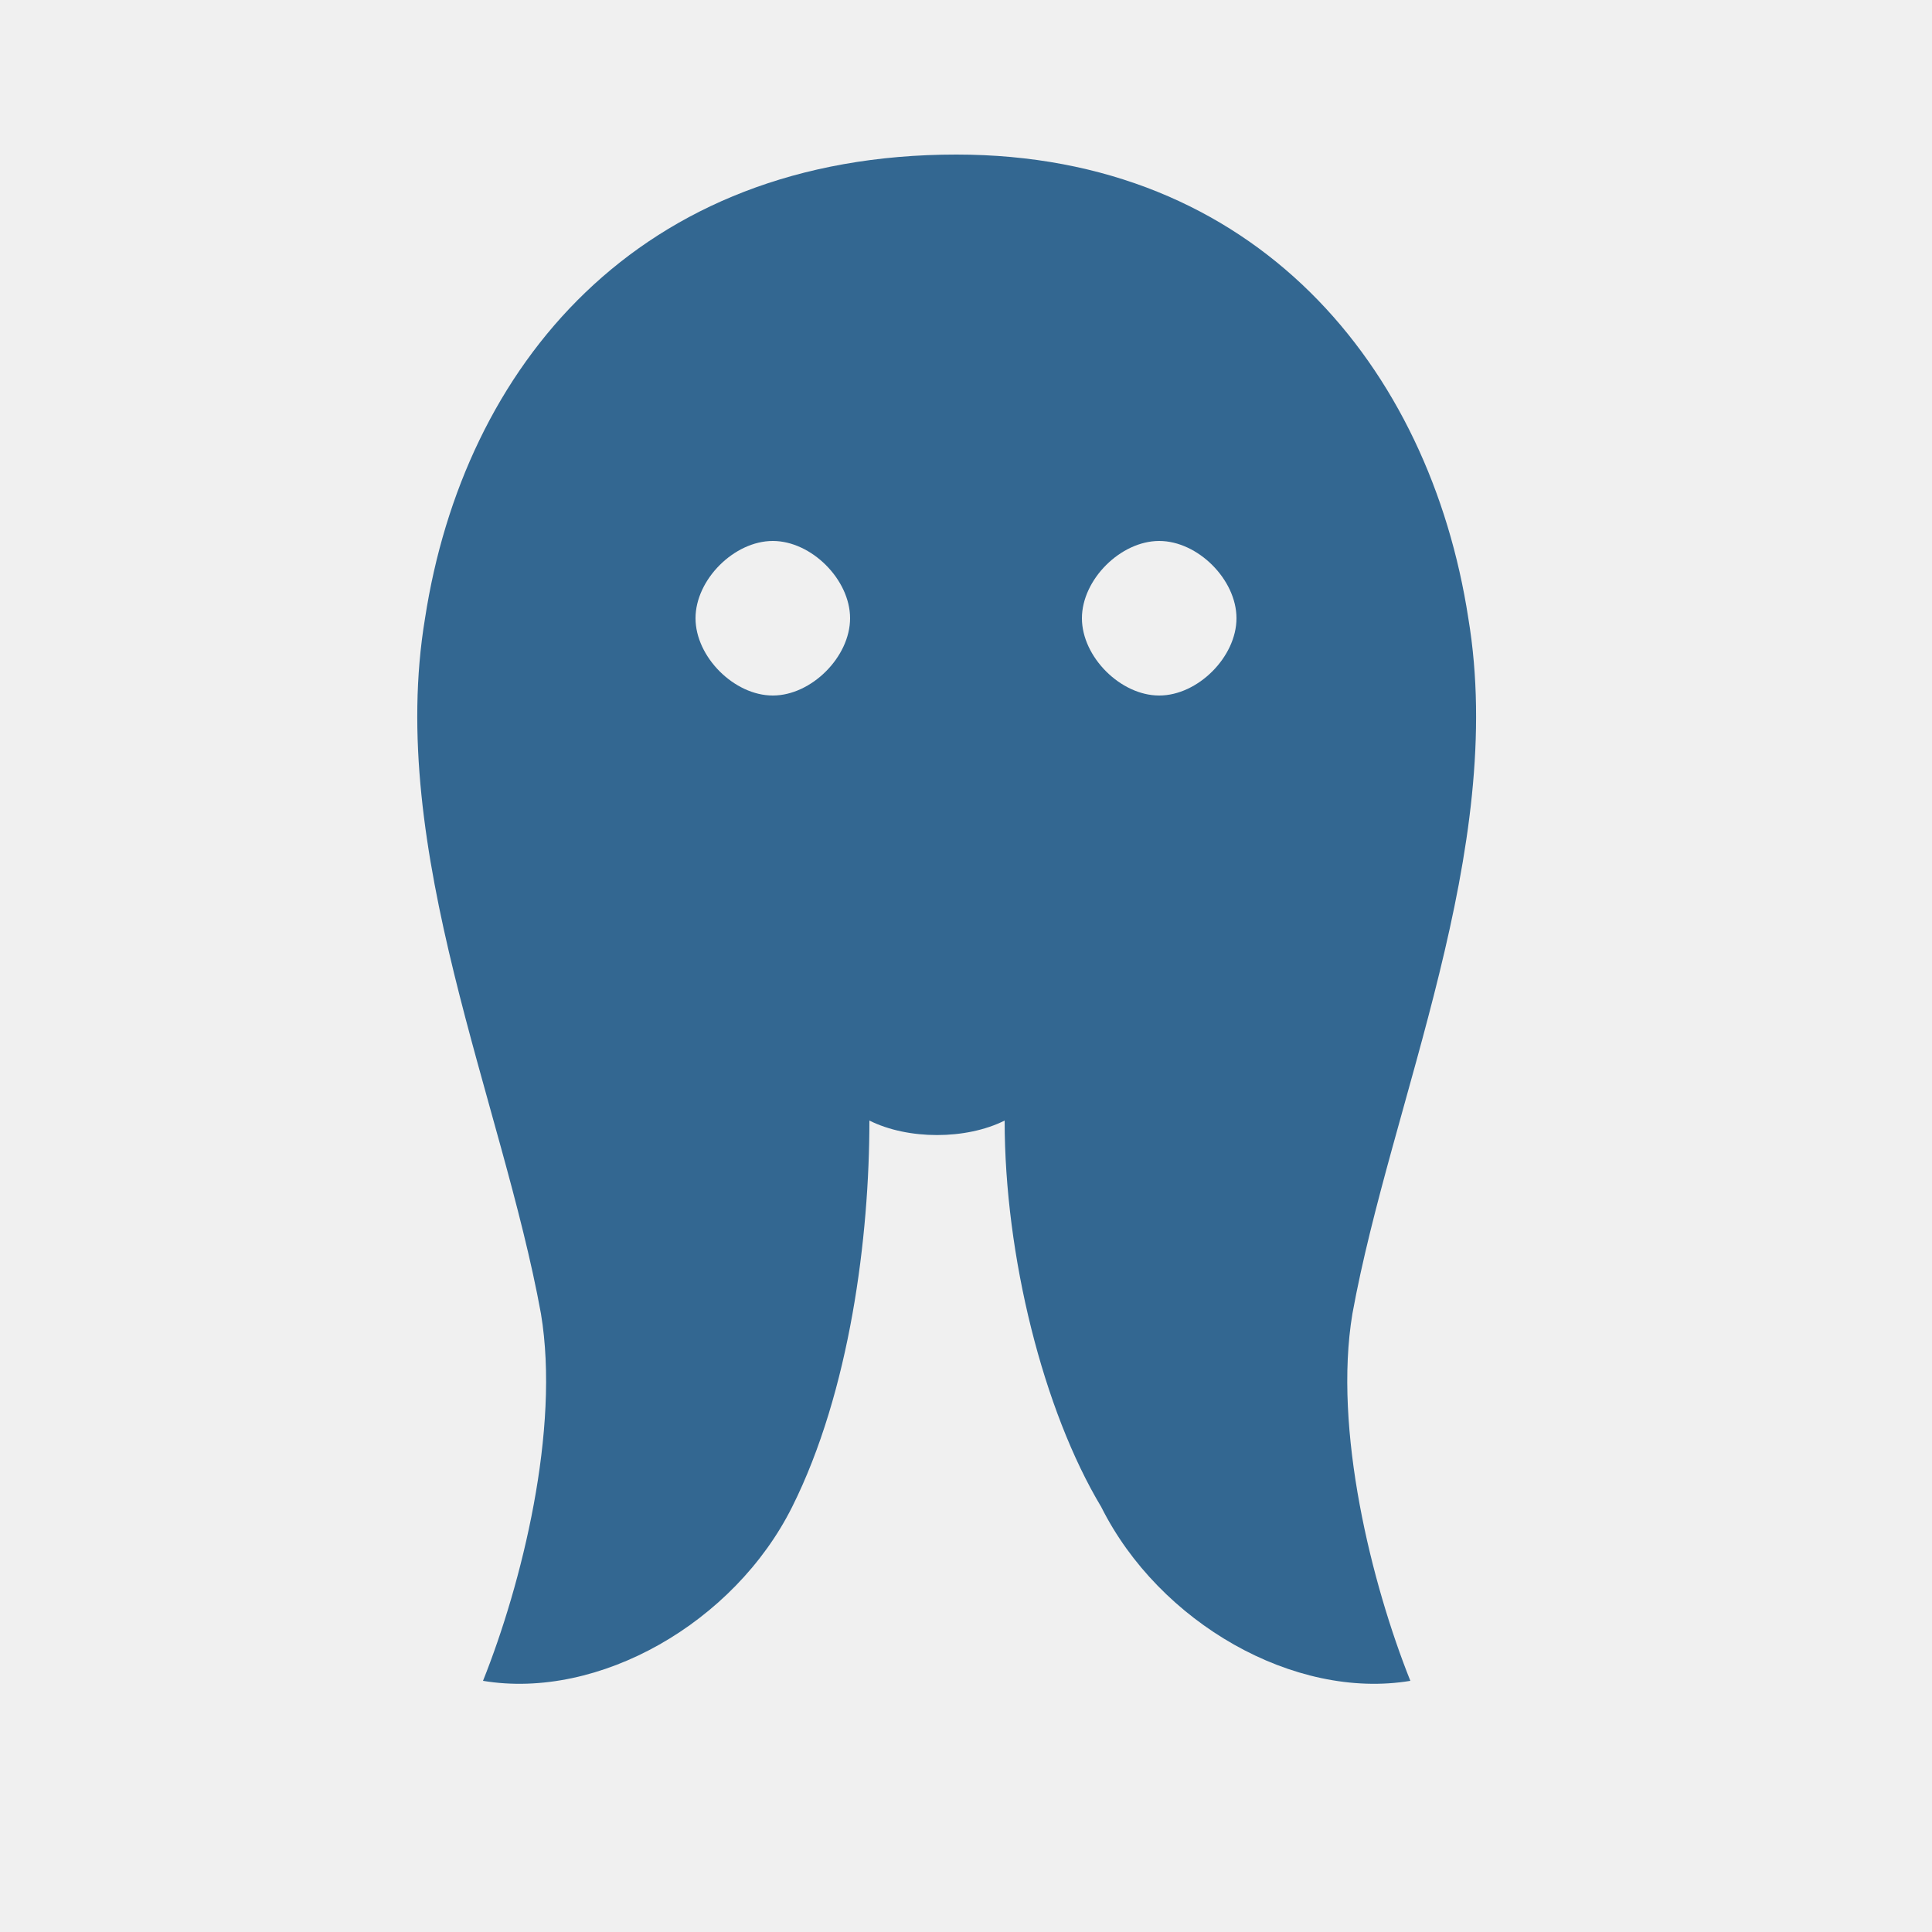
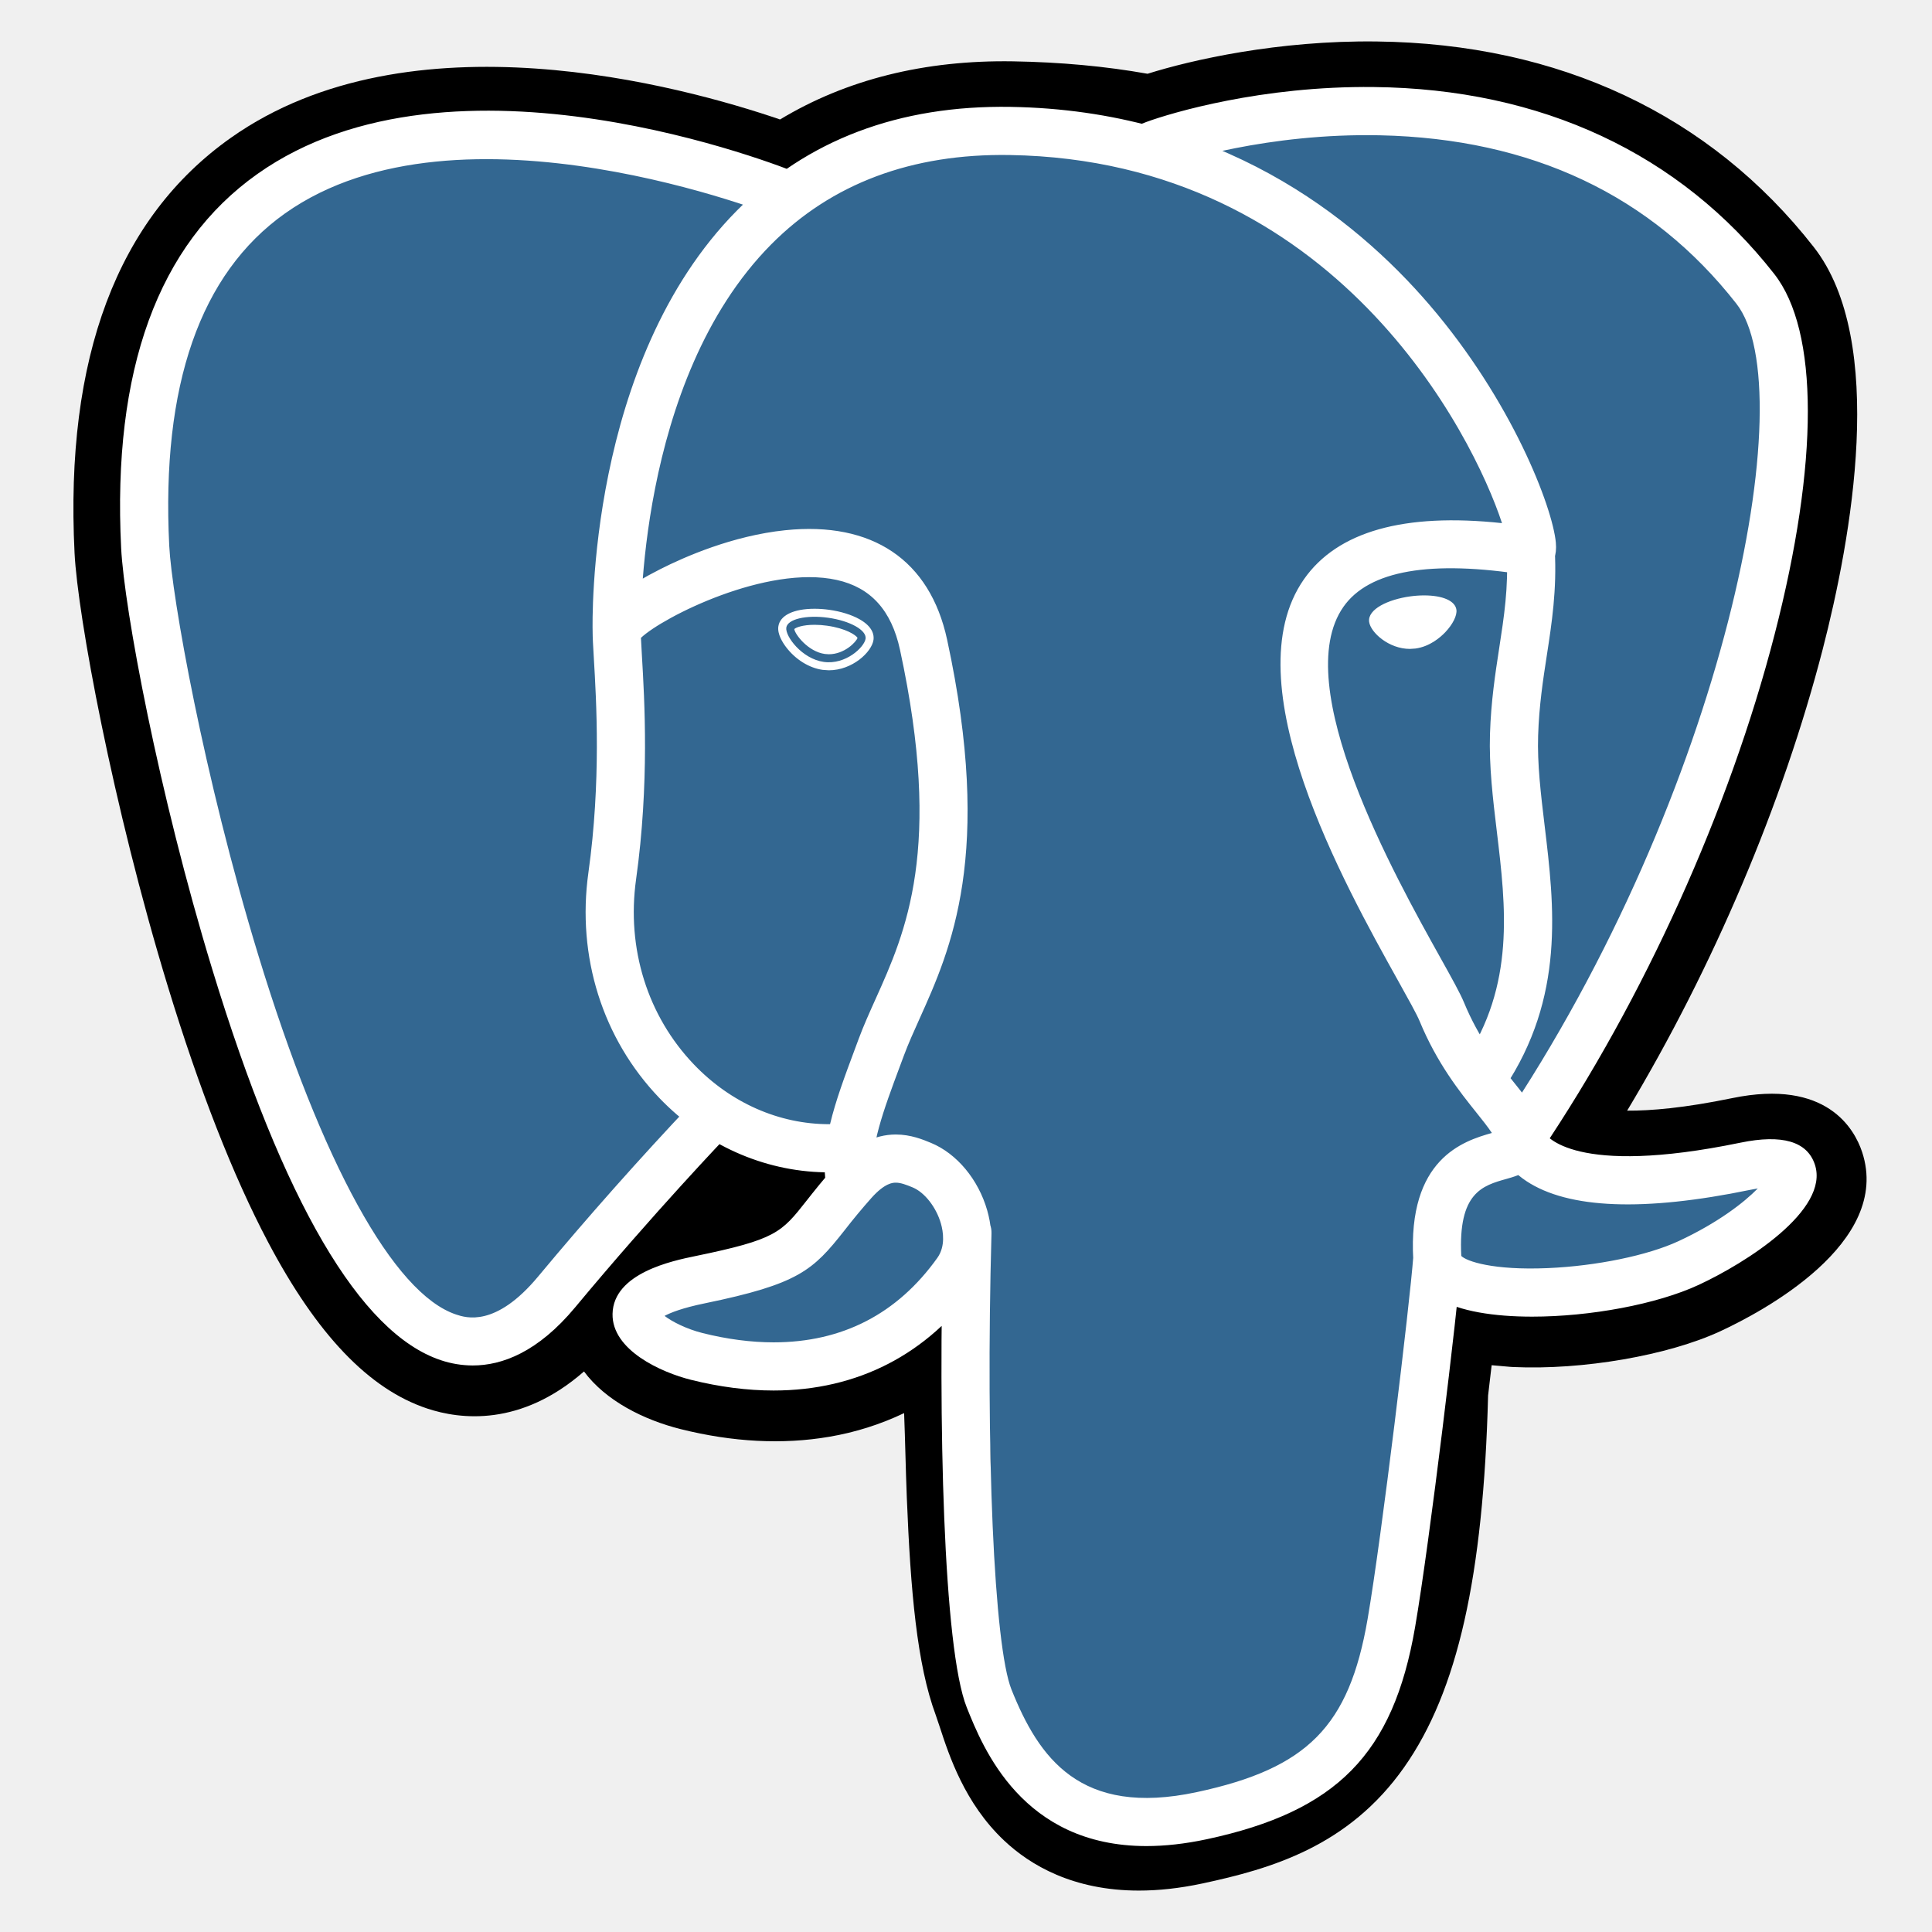
- <svg xmlns="http://www.w3.org/2000/svg" viewBox="0 0 100 100" width="100%" height="100%">
-   <path fill="#336791" d="M49.5,8 C33,8 24,19 22,32 C20,44 26,57 28,68 C29,74 27,82 25,87 C31,88 38,84 41,78 C44,72 45,64 45,58 C47,59 50,59 52,58 C52,65 54,73 57,78 C60,84 67,88 73,87 C71,82 69,74 70,68 C72,57 78,44 76,32 C74,19 65,8 49.5,8 Z M40,28 C42,28 44,30 44,32 C44,34 42,36 40,36 C38,36 36,34 36,32 C36,30 38,28 40,28 Z M60,28 C62,28 64,30 64,32 C64,34 62,36 60,36 C58,36 56,34 56,32 C56,30 58,28 60,28 Z" />
+ <svg xmlns="http://www.w3.org/2000/svg" viewBox="0 0 128 128">
+   <path d="M93.809 92.112c.785-6.533.55-7.492 5.416-6.433l1.235.108c3.742.17 8.637-.602 11.513-1.938 6.191-2.873 9.861-7.668 3.758-6.409-13.924 2.873-14.881-1.842-14.881-1.842 14.703-21.815 20.849-49.508 15.543-56.287-14.47-18.489-39.517-9.746-39.936-9.52l-.134.025c-2.751-.571-5.83-.912-9.289-.968-6.301-.104-11.082 1.652-14.709 4.402 0 0-44.683-18.409-42.604 23.151.442 8.841 12.672 66.898 27.26 49.362 5.332-6.412 10.484-11.834 10.484-11.834 2.558 1.699 5.622 2.567 8.834 2.255l.249-.212c-.078.796-.044 1.575.099 2.497-3.757 4.199-2.653 4.936-10.166 6.482-7.602 1.566-3.136 4.355-.221 5.084 3.535.884 11.712 2.136 17.238-5.598l-.22.882c1.474 1.18 1.375 8.477 1.583 13.69.209 5.214.558 10.079 1.621 12.948 1.063 2.868 2.317 10.256 12.191 8.14 8.252-1.764 14.561-4.309 15.136-27.985" />
+   <path d="M75.458 125.256c-4.367 0-7.211-1.689-8.938-3.32-2.607-2.46-3.641-5.629-4.259-7.522l-.267-.79c-1.244-3.358-1.666-8.193-1.916-14.419-.038-.935-.064-1.898-.093-2.919-.021-.747-.047-1.684-.085-2.664a18.8 18.8 0 01-4.962 1.568c-3.079.526-6.389.356-9.84-.507-2.435-.609-4.965-1.871-6.407-3.82-4.203 3.681-8.212 3.182-10.396 2.453-3.853-1.285-7.301-4.896-10.542-11.037-2.309-4.375-4.542-10.075-6.638-16.943-3.65-11.96-5.969-24.557-6.175-28.693C4.292 23.698 7.777 14.44 15.296 9.129 27.157.751 45.128 5.678 51.68 7.915c4.402-2.653 9.581-3.944 15.433-3.851 3.143.051 6.136.327 8.916.823 2.9-.912 8.628-2.221 15.185-2.139 12.081.144 22.092 4.852 28.949 13.615 4.894 6.252 2.474 19.381.597 26.651-2.642 10.226-7.271 21.102-12.957 30.57 1.544.011 3.781-.174 6.961-.831 6.274-1.295 8.109 2.069 8.607 3.575 1.995 6.042-6.677 10.608-9.382 11.864-3.466 1.609-9.117 2.589-13.745 2.377l-.202-.013-1.216-.107-.12 1.014-.116.991c-.311 11.999-2.025 19.598-5.552 24.619-3.697 5.264-8.835 6.739-13.361 7.709-1.544.33-2.947.474-4.219.474zm-9.19-43.671c2.819 2.256 3.066 6.501 3.287 14.434.028.99.054 1.927.089 2.802.106 2.65.355 8.855 1.327 11.477.137.371.26.747.39 1.146 1.083 3.316 1.626 4.979 6.309 3.978 3.931-.843 5.952-1.599 7.534-3.851 2.299-3.274 3.585-9.86 3.821-19.575l4.783.116-4.75-.57.14-1.186c.455-3.91.783-6.734 3.396-8.602 2.097-1.498 4.486-1.353 6.389-1.01-2.091-1.58-2.669-3.433-2.823-4.193l-.399-1.965 1.121-1.663c6.457-9.58 11.781-21.354 14.609-32.304 2.906-11.251 2.02-17.226 1.134-18.356-11.729-14.987-32.068-8.799-34.192-8.097l-.359.194-1.8.335-.922-.191c-2.542-.528-5.366-.82-8.393-.869-4.756-.08-8.593 1.044-11.739 3.431l-2.183 1.655-2.533-1.043c-5.412-2.213-21.308-6.662-29.696-.721-4.656 3.298-6.777 9.76-6.305 19.207.156 3.119 2.275 14.926 5.771 26.377 4.831 15.825 9.221 21.082 11.054 21.693.32.108 1.15-.537 1.976-1.529a270.708 270.708 0 0110.694-12.07l2.77-2.915 3.349 2.225c1.35.897 2.839 1.406 4.368 1.502l7.987-6.812-1.157 11.808c-.026.265-.039.626.065 1.296l.348 2.238-1.51 1.688-.174.196 4.388 2.025 1.836-2.301z" />
+   <path fill="#336791" d="M115.731 77.44c-13.925 2.873-14.882-1.842-14.882-1.842 14.703-21.816 20.849-49.51 15.545-56.287C101.924.823 76.875 9.566 76.457 9.793l-.135.024c-2.751-.571-5.83-.911-9.291-.967-6.301-.103-11.08 1.652-14.707 4.402 0 0-44.684-18.408-42.606 23.151.442 8.842 12.672 66.899 27.26 49.363 5.332-6.412 10.483-11.834 10.483-11.834 2.559 1.699 5.622 2.567 8.833 2.255l.25-.212c-.078.796-.042 1.575.1 2.497-3.758 4.199-2.654 4.936-10.167 6.482-7.602 1.566-3.136 4.355-.22 5.084 3.534.884 11.712 2.136 17.237-5.598l-.221.882c1.473 1.18 2.507 7.672 2.334 13.557-.174 5.885-.29 9.926.871 13.082 1.16 3.156 2.316 10.256 12.192 8.14 8.252-1.768 12.528-6.351 13.124-13.995.422-5.435 1.377-4.631 1.438-9.49l.767-2.3c.884-7.367.14-9.743 5.225-8.638l1.235.108c3.742.17 8.639-.602 11.514-1.938 6.19-2.871 9.861-7.667 3.758-6.408z" />
+   <path fill="#fff" d="M75.957 122.307c-8.232 0-10.84-6.519-11.907-9.185-1.562-3.907-1.899-19.069-1.551-31.503a1.59 1.59 0 011.64-1.55 1.594 1.594 0 011.55 1.639c-.401 14.341.168 27.337 1.324 30.229 1.804 4.509 4.54 8.453 12.275 6.796 7.343-1.575 10.093-4.359 11.318-11.46.94-5.449 2.799-20.951 3.028-24.01a1.593 1.593 0 011.71-1.472 1.597 1.597 0 011.472 1.71c-.239 3.185-2.089 18.657-3.065 24.315-1.446 8.387-5.185 12.191-13.794 14.037-1.463.313-2.792.453-4 .454zM31.321 90.466a6.71 6.71 0 01-2.116-.35c-5.347-1.784-10.44-10.492-15.138-25.885-3.576-11.717-5.842-23.947-6.041-27.922-.589-11.784 2.445-20.121 9.02-24.778 13.007-9.216 34.888-.44 35.813-.062a1.596 1.596 0 01-1.207 2.955c-.211-.086-21.193-8.492-32.768-.285-5.622 3.986-8.203 11.392-7.672 22.011.167 3.349 2.284 15.285 5.906 27.149 4.194 13.742 8.967 22.413 13.096 23.79.648.216 2.62.873 5.439-2.517A245.272 245.272 0 0145.88 73.046a1.596 1.596 0 012.304 2.208c-.048.05-4.847 5.067-10.077 11.359-2.477 2.979-4.851 3.853-6.786 3.853zm69.429-13.445a1.596 1.596 0 01-1.322-2.487c14.863-22.055 20.08-48.704 15.612-54.414-5.624-7.186-13.565-10.939-23.604-11.156-7.433-.16-13.341 1.738-14.307 2.069l-.243.099c-.971.305-1.716-.227-1.997-.849a1.6 1.6 0 01.631-2.025c.046-.027.192-.089.429-.176l-.021.006.021-.007c1.641-.601 7.639-2.4 15.068-2.315 11.108.118 20.284 4.401 26.534 12.388 2.957 3.779 2.964 12.485.019 23.887-3.002 11.625-8.651 24.118-15.497 34.277-.306.457-.81.703-1.323.703zm.76 10.21c-2.538 0-4.813-.358-6.175-1.174-1.4-.839-1.667-1.979-1.702-2.584-.382-6.71 3.32-7.878 5.208-8.411-.263-.398-.637-.866-1.024-1.349-1.101-1.376-2.609-3.26-3.771-6.078-.182-.44-.752-1.463-1.412-2.648-3.579-6.418-11.026-19.773-6.242-26.612 2.214-3.165 6.623-4.411 13.119-3.716C97.6 28.837 88.5 10.625 66.907 10.271c-6.494-.108-11.82 1.889-15.822 5.93-8.96 9.049-8.636 25.422-8.631 25.586a1.595 1.595 0 11-3.19.084c-.02-.727-.354-17.909 9.554-27.916C53.455 9.272 59.559 6.96 66.96 7.081c13.814.227 22.706 7.25 27.732 13.101 5.479 6.377 8.165 13.411 8.386 15.759.165 1.746-1.088 2.095-1.341 2.147l-.576.013c-6.375-1.021-10.465-.312-12.156 2.104-3.639 5.201 3.406 17.834 6.414 23.229.768 1.376 1.322 2.371 1.576 2.985.988 2.396 2.277 4.006 3.312 5.3.911 1.138 1.7 2.125 1.982 3.283.131.23 1.99 2.98 13.021.703 2.765-.57 4.423-.083 4.93 1.45.997 3.015-4.597 6.532-7.694 7.97-2.775 1.29-7.204 2.106-11.036 2.106zm-4.696-4.021c.35.353 2.101.962 5.727.806 3.224-.138 6.624-.839 8.664-1.786 2.609-1.212 4.351-2.567 5.253-3.492l-.5.092c-7.053 1.456-12.042 1.262-14.828-.577a6.162 6.162 0 01-.54-.401c-.302.119-.581.197-.78.253-1.58.443-3.214.902-2.996 5.105zm-45.562 8.915c-1.752 0-3.596-.239-5.479-.71-1.951-.488-5.24-1.957-5.19-4.37.057-2.707 3.994-3.519 5.476-3.824 5.354-1.103 5.703-1.545 7.376-3.67.488-.619 1.095-1.39 1.923-2.314 1.229-1.376 2.572-2.073 3.992-2.073.989 0 1.8.335 2.336.558 1.708.708 3.133 2.42 3.719 4.467.529 1.847.276 3.625-.71 5.006-3.237 4.533-7.886 6.93-13.443 6.93zm-7.222-4.943c.481.372 1.445.869 2.518 1.137 1.631.408 3.213.615 4.705.615 4.546 0 8.196-1.882 10.847-5.594.553-.774.387-1.757.239-2.274-.31-1.083-1.08-2.068-1.873-2.397-.43-.178-.787-.314-1.115-.314-.176 0-.712 0-1.614 1.009a41.146 41.146 0 00-1.794 2.162c-2.084 2.646-3.039 3.544-9.239 4.821-1.513.31-2.289.626-2.674.835zm12.269-7.36a1.596 1.596 0 01-1.575-1.354 8.218 8.218 0 01-.08-.799c-4.064-.076-7.985-1.82-10.962-4.926-3.764-3.927-5.477-9.368-4.699-14.927.845-6.037.529-11.366.359-14.229-.047-.796-.081-1.371-.079-1.769.003-.505.013-1.844 4.489-4.113 1.592-.807 4.784-2.215 8.271-2.576 5.777-.597 9.585 1.976 10.725 7.246 3.077 14.228.244 20.521-1.825 25.117-.385.856-.749 1.664-1.04 2.447l-.257.69c-1.093 2.931-2.038 5.463-1.748 7.354a1.595 1.595 0 01-1.335 1.819l-.244.02zM42.464 42.26l.062 1.139c.176 2.974.504 8.508-.384 14.86-.641 4.585.759 9.06 3.843 12.276 2.437 2.542 5.644 3.945 8.94 3.945h.068c.369-1.555.982-3.197 1.642-4.966l.255-.686c.329-.884.714-1.74 1.122-2.646 1.991-4.424 4.47-9.931 1.615-23.132-.565-2.615-1.936-4.128-4.189-4.627-4.628-1.022-11.525 2.459-12.974 3.837zm9.63-.677c-.08.564 1.033 2.07 2.485 2.271 1.449.203 2.689-.975 2.768-1.539.079-.564-1.033-1.186-2.485-1.388-1.451-.202-2.691.092-2.768.656zm2.818 2.826l-.407-.028c-.9-.125-1.81-.692-2.433-1.518-.219-.29-.576-.852-.505-1.354.101-.736.999-1.177 2.4-1.177.313 0 .639.023.967.069.766.106 1.477.327 2.002.62.91.508.977 1.075.936 1.368-.112.813-1.405 2.02-2.96 2.02zm-2.289-2.732c.045.348.907 1.496 2.029 1.651l.261.018c1.036 0 1.81-.815 1.901-1.082-.096-.182-.762-.634-2.025-.81a5.823 5.823 0 00-.821-.059c-.812 0-1.243.183-1.345.282zm43.605-1.245c.079.564-1.033 2.07-2.484 2.272-1.45.202-2.691-.975-2.771-1.539-.076-.564 1.036-1.187 2.486-1.388 1.45-.203 2.689.092 2.769.655zm-2.819 2.56c-1.396 0-2.601-1.086-2.7-1.791-.115-.846 1.278-1.489 2.712-1.688.316-.044.629-.066.93-.066 1.238 0 2.058.363 2.14.949.053.379-.238.964-.739 1.492-.331.347-1.026.948-1.973 1.079l-.37.025zm.943-3.013c-.276 0-.564.021-.856.061-1.441.201-2.301.779-2.259 1.089.048.341.968 1.332 2.173 1.332l.297-.021c.787-.109 1.378-.623 1.66-.919.443-.465.619-.903.598-1.052-.028-.198-.56-.49-1.613-.49zm3.965 32.843a1.594 1.594 0 01-1.324-2.483c3.398-5.075 2.776-10.25 2.175-15.255-.257-2.132-.521-4.337-.453-6.453.07-2.177.347-3.973.614-5.71.317-2.058.617-4.002.493-6.31a1.595 1.595 0 113.186-.172c.142 2.638-.197 4.838-.525 6.967-.253 1.643-.515 3.342-.578 5.327-.061 1.874.178 3.864.431 5.97.64 5.322 1.365 11.354-2.691 17.411a1.596 1.596 0 01-1.328.708z" />
</svg>
